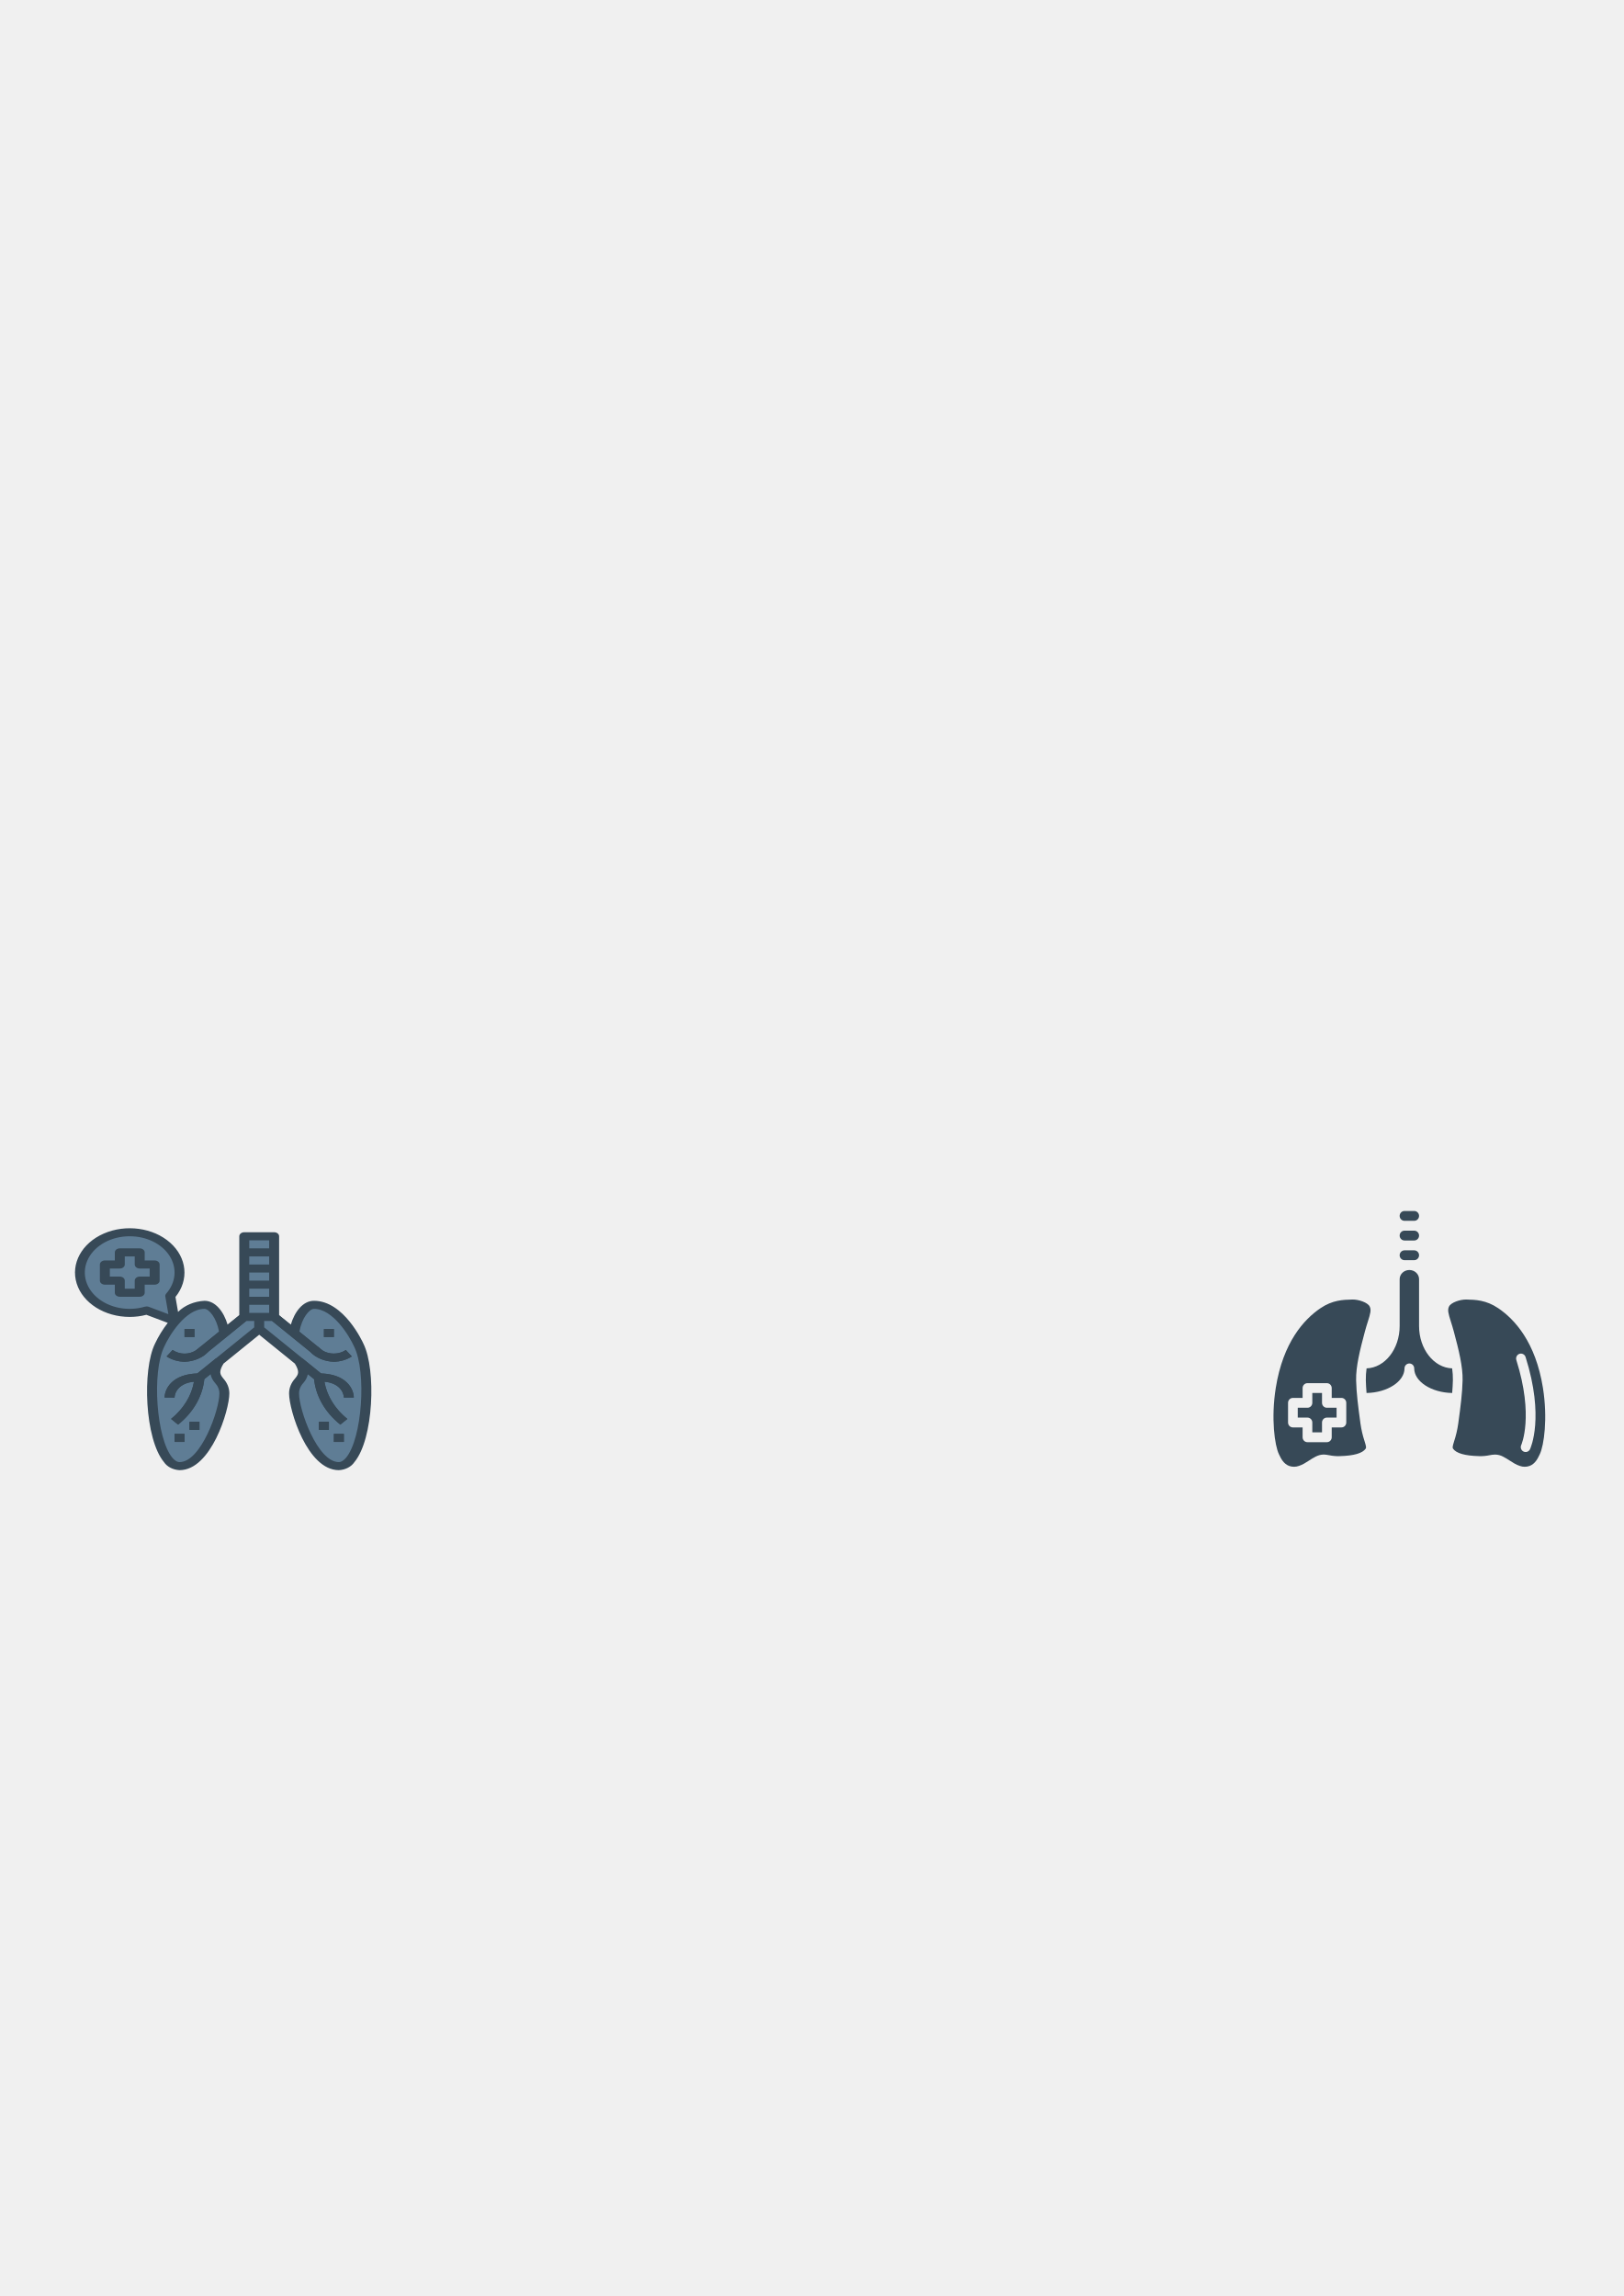
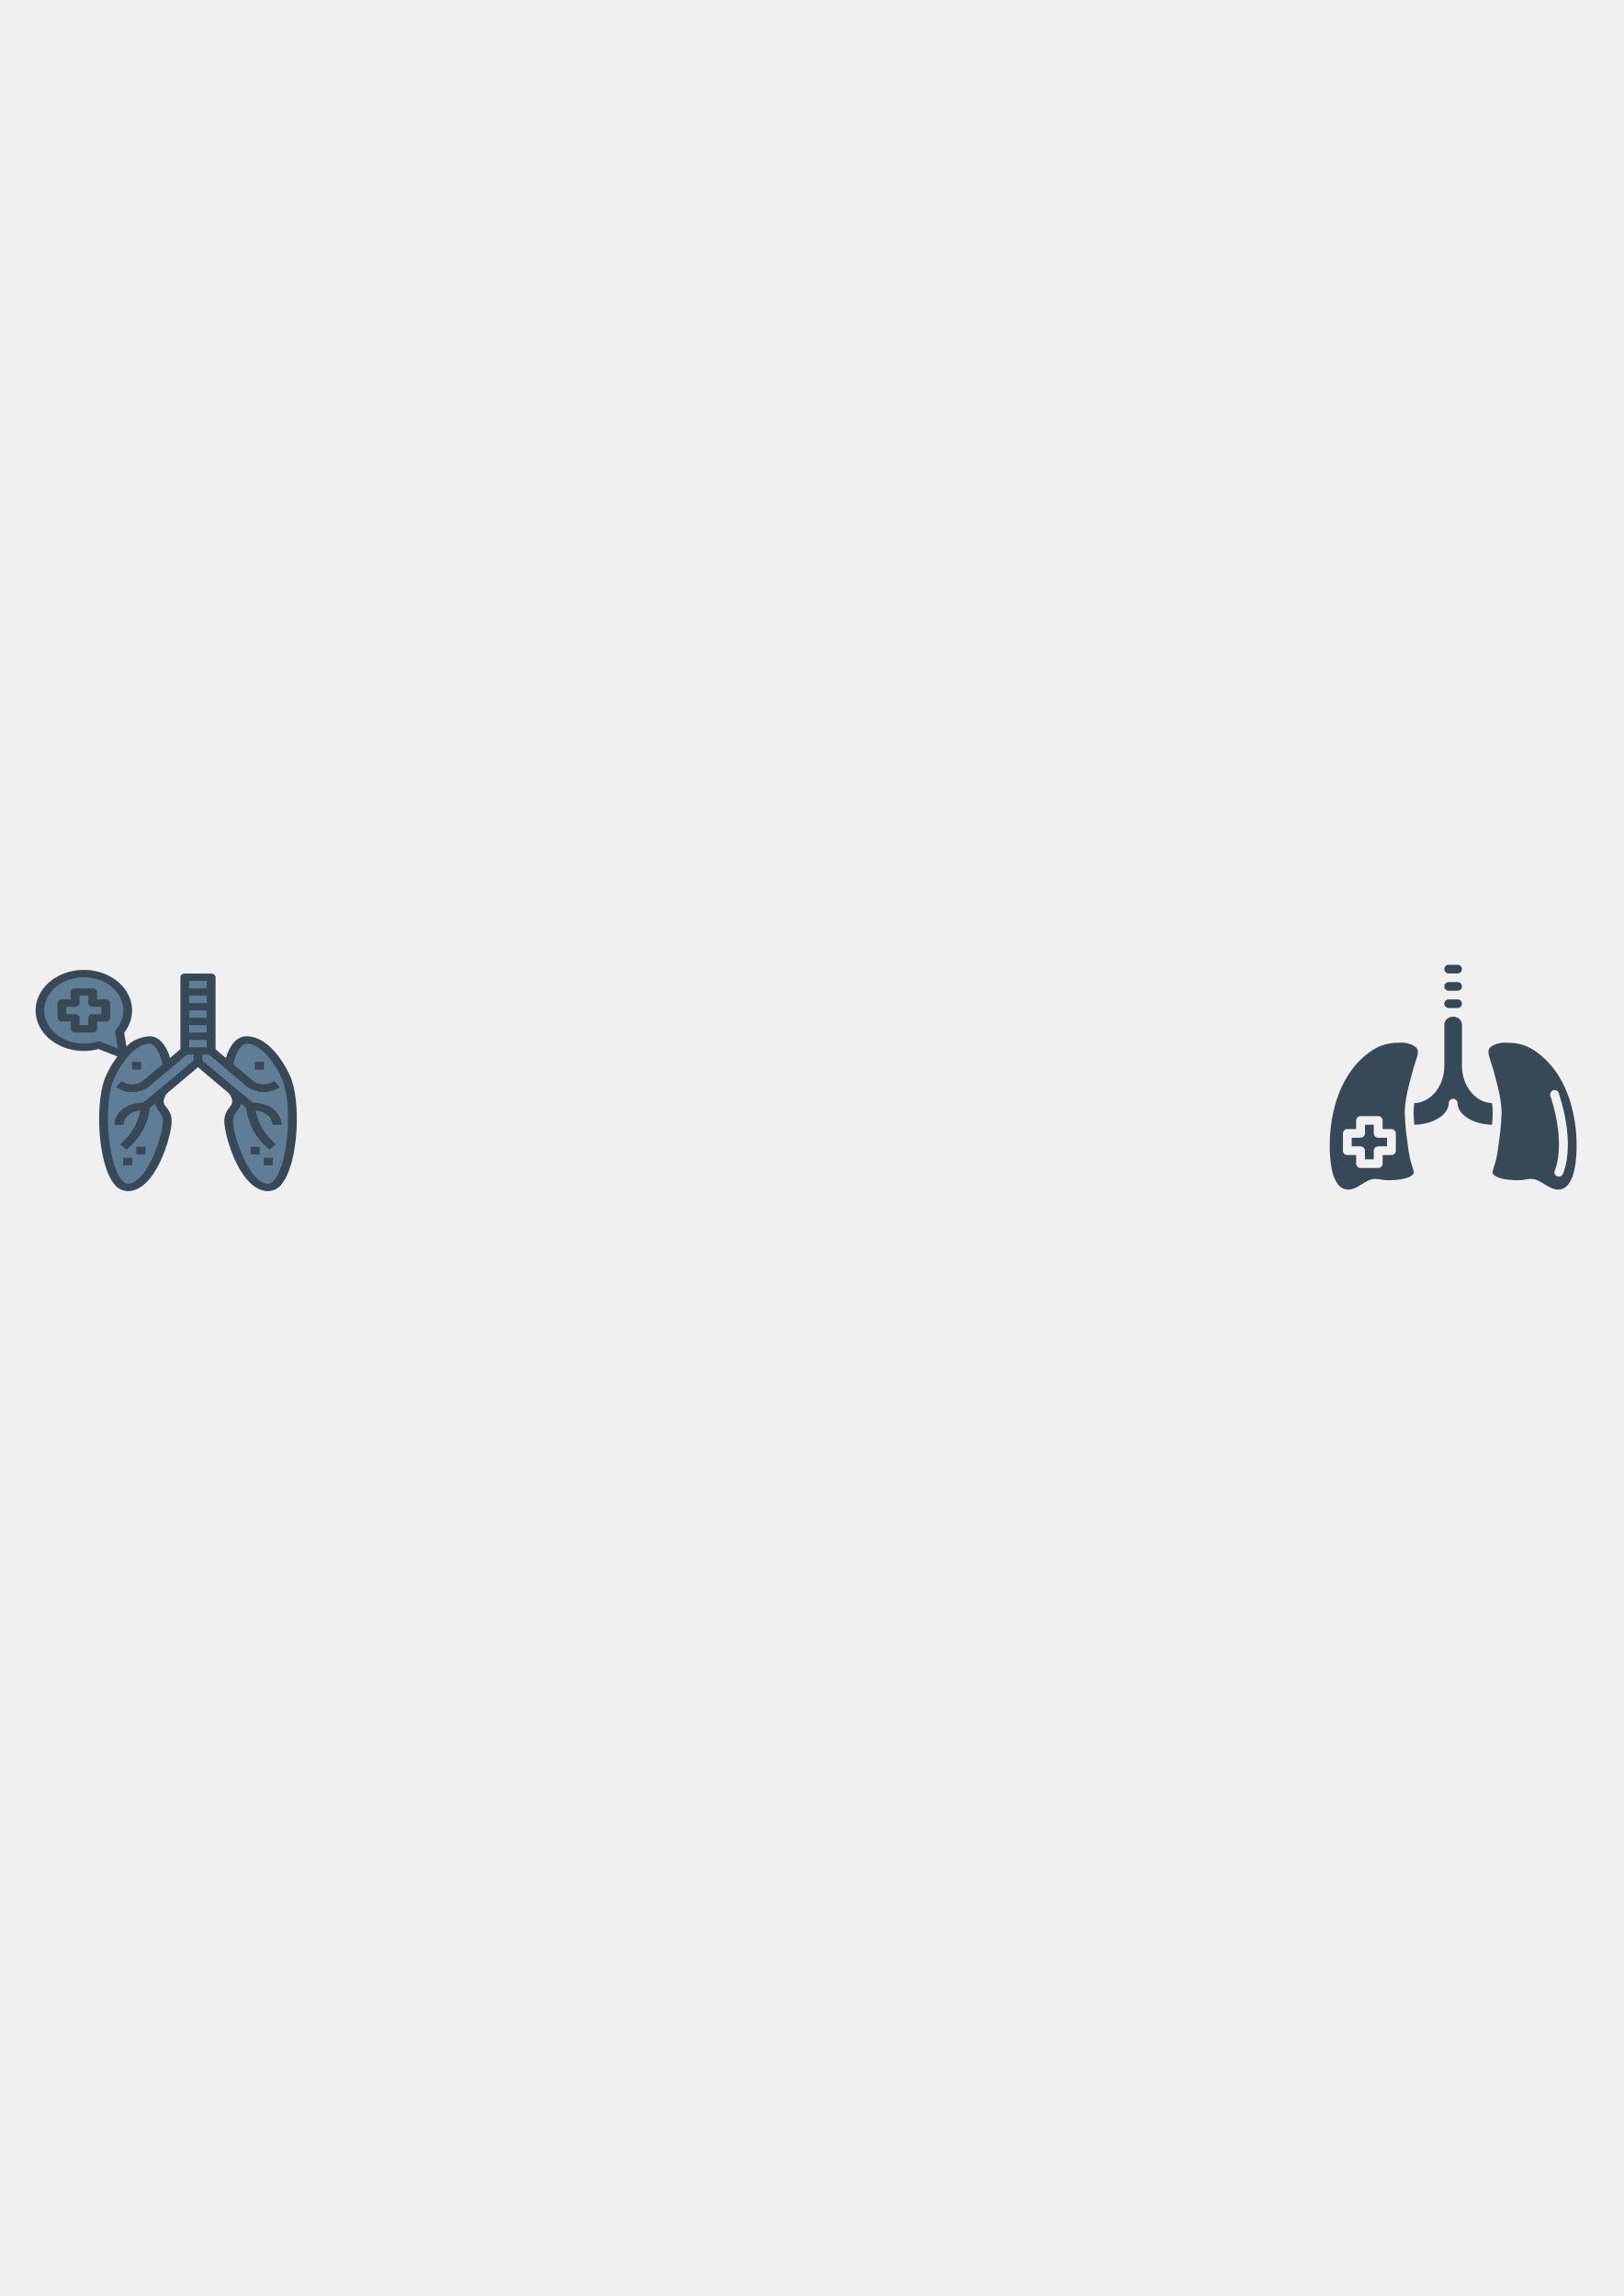
- <svg xmlns="http://www.w3.org/2000/svg" id="svg8" version="1.1" viewBox="0 0 210 297" height="297mm" width="210mm">
+ <svg xmlns="http://www.w3.org/2000/svg" width="210mm" height="297mm" viewBox="0 0 210 297" version="1.1" id="svg8">
  <defs id="defs2" />
  <g id="layer1">
-     <g transform="matrix(0.6439231,0,0,0.5216395,8.410864,157.8314)" id="Blue">
-       <path id="path10" style="fill:#5f7d95" data-old_color="#fff" class="active-path" data-original="#FFF" fill="#fff" d="m 21.134,18.8 a 10.045,10.045 0 1 0 -4.742,3.6 L 22,25 Z" />
-       <path id="path12" data-old_color="#7cb8eb" style="fill:#5f7d95" class="" data-original="#7CB8EB" fill="#7cb8eb" d="M 18,11 H 15 V 8 h -4 v 3 H 8 v 4 h 3 v 3 h 4 v -3 h 3 z" />
-       <path id="path14" data-old_color="#cdeef6" style="fill:#5f7d95" class="" data-original="#CDEEF6" fill="#cdeef6" d="m 36,4 h 6 v 4 h -6 z" />
-       <path id="path16" data-old_color="#cdeef6" style="fill:#5f7d95" class="" data-original="#CDEEF6" fill="#cdeef6" d="m 36,8 h 6 v 4 h -6 z" />
-       <path id="path18" data-old_color="#cdeef6" style="fill:#5f7d95" class="" data-original="#CDEEF6" fill="#cdeef6" d="m 36,12 h 6 v 4 h -6 z" />
-       <path id="path20" data-old_color="#cdeef6" style="fill:#5f7d95" class="" data-original="#CDEEF6" fill="#cdeef6" d="m 36,16 h 6 v 4 h -6 z" />
-       <path id="path22" data-old_color="#cdeef6" style="fill:#5f7d95" class="" data-original="#CDEEF6" fill="#cdeef6" d="m 36,20 h 6 v 4 h -6 z" />
-       <path id="path24" data-old_color="#7cb8eb" style="fill:#5f7d95" class="" data-original="#7CB8EB" fill="#7cb8eb" d="m 39,27 v -3 h -3 l -4,4 c -0.425,-3.735 -2.139,-7 -4,-7 -5.384,0 -9,10 -9,10 -3.077,7.692 -1.384,30 4,30 5.384,0 9,-14.154 9,-18 0,-3.846 -3.308,-3.385 -1,-8 z" />
-       <g id="g42" fill="#4f83d1">
-         <path id="path26" data-old_color="#4F83D1" style="fill:#374957" class="" data-original="#4F83D1" transform="matrix(0.707,-0.707,0.707,0.707,-10.926,30.621)" d="m 25.136,27.5 h 12.728 v 2 H 25.136 Z" />
-         <path id="path28" data-old_color="#4F83D1" style="fill:#374957" class="" data-original="#4F83D1" transform="matrix(0.707,-0.707,0.707,0.707,-17.669,31.343)" d="m 26.172,36 h 5.657 v 2 h -5.657 z" />
-         <path id="path30" data-old_color="#4F83D1" style="fill:#374957" class="" data-original="#4F83D1" d="M 22,44.006 20,44 c 0,-2.075 1.463,-6 7,-6 v 2 c -4.808,0 -4.994,3.6 -5,4.006 z" />
-         <path id="path32" data-old_color="#4F83D1" style="fill:#374957" class="" data-original="#4F83D1" d="M 22.707,50.707 21.293,49.293 A 16.107,16.107 0 0 0 26,39 h 2 a 17.831,17.831 0 0 1 -5.293,11.707 z" />
-         <path id="path34" data-old_color="#4F83D1" style="fill:#374957" class="" data-original="#4F83D1" d="M 24.02,35.124 A 5.979,5.979 0 0 1 20.4,33.8 l 1.2,-1.6 c 3.165,2.373 5.5,-0.67 5.6,-0.8 l 1.6,1.2 a 6.284,6.284 0 0 1 -4.78,2.524 z" />
-         <path id="path36" data-old_color="#4F83D1" style="fill:#374957" class="" data-original="#4F83D1" d="m 24,27 h 2 v 2 h -2 z" />
-         <path id="path38" data-old_color="#4F83D1" style="fill:#374957" class="" data-original="#4F83D1" d="m 22,53 h 2 v 2 h -2 z" />
-         <path id="path40" data-old_color="#4F83D1" style="fill:#374957" class="" data-original="#4F83D1" d="m 25,50 h 2 v 2 h -2 z" />
+     <g id="Blue" transform="matrix(0.5675919,0,0,0.4770857,3.4695,124.5016)">
+       <path d="m 21.134,18.8 a 10.045,10.045 0 1 0 -4.742,3.6 L 22,25 Z" fill="#fff" data-original="#FFF" class="active-path" data-old_color="#fff" style="fill:#5f7d95" id="path10" />
+       <path d="M 18,11 H 15 V 8 h -4 v 3 H 8 v 4 h 3 v 3 h 4 v -3 h 3 z" fill="#7cb8eb" data-original="#7CB8EB" class="" style="fill:#5f7d95" data-old_color="#7cb8eb" id="path12" />
+       <path d="m 36,4 h 6 v 4 h -6 z" fill="#cdeef6" data-original="#CDEEF6" class="" style="fill:#5f7d95" data-old_color="#cdeef6" id="path14" />
+       <path d="m 36,8 h 6 v 4 h -6 z" fill="#cdeef6" data-original="#CDEEF6" class="" style="fill:#5f7d95" data-old_color="#cdeef6" id="path16" />
+       <path d="m 36,12 h 6 v 4 h -6 z" fill="#cdeef6" data-original="#CDEEF6" class="" style="fill:#5f7d95" data-old_color="#cdeef6" id="path18" />
+       <path d="m 36,16 h 6 v 4 h -6 z" fill="#cdeef6" data-original="#CDEEF6" class="" style="fill:#5f7d95" data-old_color="#cdeef6" id="path20" />
+       <path d="m 36,20 h 6 v 4 h -6 z" fill="#cdeef6" data-original="#CDEEF6" class="" style="fill:#5f7d95" data-old_color="#cdeef6" id="path22" />
+       <path d="m 39,27 v -3 h -3 l -4,4 c -0.425,-3.735 -2.139,-7 -4,-7 -5.384,0 -9,10 -9,10 -3.077,7.692 -1.384,30 4,30 5.384,0 9,-14.154 9,-18 0,-3.846 -3.308,-3.385 -1,-8 z" fill="#7cb8eb" data-original="#7CB8EB" class="" style="fill:#5f7d95" data-old_color="#7cb8eb" id="path24" />
+       <g fill="#4f83d1" id="g42">
+         <path d="m 25.136,27.5 h 12.728 v 2 H 25.136 Z" transform="matrix(0.707,-0.707,0.707,0.707,-10.926,30.621)" data-original="#4F83D1" class="" style="fill:#374957" data-old_color="#4F83D1" id="path26" />
+         <path d="m 26.172,36 h 5.657 v 2 h -5.657 z" transform="matrix(0.707,-0.707,0.707,0.707,-17.669,31.343)" data-original="#4F83D1" class="" style="fill:#374957" data-old_color="#4F83D1" id="path28" />
+         <path d="M 22,44.006 20,44 c 0,-2.075 1.463,-6 7,-6 v 2 c -4.808,0 -4.994,3.6 -5,4.006 z" data-original="#4F83D1" class="" style="fill:#374957" data-old_color="#4F83D1" id="path30" />
+         <path d="M 22.707,50.707 21.293,49.293 A 16.107,16.107 0 0 0 26,39 h 2 a 17.831,17.831 0 0 1 -5.293,11.707 z" data-original="#4F83D1" class="" style="fill:#374957" data-old_color="#4F83D1" id="path32" />
+         <path d="M 24.02,35.124 A 5.979,5.979 0 0 1 20.4,33.8 l 1.2,-1.6 c 3.165,2.373 5.5,-0.67 5.6,-0.8 l 1.6,1.2 a 6.284,6.284 0 0 1 -4.78,2.524 z" data-original="#4F83D1" class="" style="fill:#374957" data-old_color="#4F83D1" id="path34" />
+         <path d="m 24,27 h 2 v 2 h -2 z" data-original="#4F83D1" class="" style="fill:#374957" data-old_color="#4F83D1" id="path36" />
+         <path d="m 22,53 h 2 v 2 h -2 z" data-original="#4F83D1" class="" style="fill:#374957" data-old_color="#4F83D1" id="path38" />
+         <path d="m 25,50 h 2 v 2 h -2 z" data-original="#4F83D1" class="" style="fill:#374957" data-old_color="#4F83D1" id="path40" />
      </g>
-       <path id="path44" data-old_color="#7cb8eb" style="fill:#5f7d95" class="" data-original="#7CB8EB" fill="#7cb8eb" d="m 39,27 v -3 h 3 l 4,4 c 0.425,-3.735 2.139,-7 4,-7 5.385,0 9,10 9,10 3.077,7.692 1.385,30 -4,30 -5.385,0 -9,-14.154 -9,-18 0,-3.846 3.308,-3.385 1,-8 z" />
-       <g id="g78" fill="#4f83d1">
-         <path id="path46" data-old_color="#4F83D1" style="fill:#374957" class="" data-original="#4F83D1" transform="matrix(0.707,-0.707,0.707,0.707,-6.533,41.228)" d="m 45.5,22.136 h 2 v 12.728 h -2 z" />
-         <path id="path48" data-old_color="#4F83D1" style="fill:#374957" class="" data-original="#4F83D1" transform="matrix(0.707,-0.707,0.707,0.707,-11.811,45.485)" d="m 48,34.172 h 2 v 5.657 h -2 z" />
-         <path id="path50" data-old_color="#4F83D1" style="fill:#374957" class="" data-original="#4F83D1" d="m 58,44 h -2 c -0.005,-0.4 -0.191,-4 -5,-4 v -2 c 5.537,0 7,3.925 7,6 z" />
-         <path id="path52" data-old_color="#4F83D1" style="fill:#374957" class="" data-original="#4F83D1" d="M 55.293,50.707 A 17.831,17.831 0 0 1 50,39 h 1 1 a 16.119,16.119 0 0 0 4.707,10.3 z" />
-         <path id="path54" data-old_color="#4F83D1" style="fill:#374957" class="" data-original="#4F83D1" d="M 53.981,35.124 A 6.286,6.286 0 0 1 49.2,32.6 l 1.6,-1.2 a 3.849,3.849 0 0 0 5.6,0.8 l 1.2,1.6 a 5.976,5.976 0 0 1 -3.619,1.324 z" />
-         <path id="path56" data-old_color="#4F83D1" style="fill:#374957" class="" data-original="#4F83D1" d="m 52,27 h 2 v 2 h -2 z" />
-         <path id="path58" data-old_color="#4F83D1" style="fill:#374957" class="" data-original="#4F83D1" d="m 54,53 h 2 v 2 h -2 z" />
-         <path id="path60" data-old_color="#4F83D1" style="fill:#374957" class="" data-original="#4F83D1" d="m 51,50 h 2 v 2 h -2 z" />
-         <path id="path62" data-old_color="#4F83D1" style="fill:#374957" class="" data-original="#4F83D1" d="m 8,16 h 2 v 2 a 1,1 0 0 0 1,1 h 4 a 1,1 0 0 0 1,-1 v -2 h 2 a 1,1 0 0 0 1,-1 V 11 A 1,1 0 0 0 18,10 H 16 V 8 A 1,1 0 0 0 15,7 h -4 a 1,1 0 0 0 -1,1 v 2 H 8 a 1,1 0 0 0 -1,1 v 4 a 1,1 0 0 0 1,1 z m 1,-4 h 2 a 1,1 0 0 0 1,-1 V 9 h 2 v 2 a 1,1 0 0 0 1,1 h 2 v 2 h -2 a 1,1 0 0 0 -1,1 v 2 H 12 V 15 A 1,1 0 0 0 11,14 H 9 Z" />
-         <path id="path64" data-old_color="#4F83D1" style="fill:#374957" class="" data-original="#4F83D1" d="m 13,24 a 10.9,10.9 0 0 0 3.334,-0.527 l 4.3,2 a 29.264,29.264 0 0 0 -2.565,5.158 c -2.591,6.477 -2.06,23.664 1.81,29.381 A 3.818,3.818 0 0 0 23,62 c 6.36,0 10,-14.932 10,-19 a 6.22,6.22 0 0 0 -1.2,-3.724 c -0.624,-0.974 -1.006,-1.57 0.022,-3.686 L 39,28.414 46.176,35.59 c 1.029,2.116 0.646,2.712 0.022,3.686 A 6.22,6.22 0 0 0 45,43 c 0,4.068 3.641,19 10,19 a 3.814,3.814 0 0 0 3.117,-1.99 c 3.871,-5.717 4.4,-22.9 1.824,-29.35 C 59.783,30.225 56.018,20 50,20 c -2.239,0 -3.9,2.75 -4.653,5.932 L 43,23.586 V 4 A 1,1 0 0 0 42,3 h -6 a 1,1 0 0 0 -1,1 v 19.586 l -2.347,2.347 C 31.9,22.75 30.239,20 28,20 a 7.469,7.469 0 0 0 -5.3,2.76 L 22.181,19.049 A 10.994,10.994 0 1 0 13,24 Z m 36.27,8.683 A 6.254,6.254 0 0 0 53.981,35.124 5.976,5.976 0 0 0 57.6,33.8 l -1.2,-1.6 a 3.611,3.611 0 0 1 -4.731,0.055 l -4.6,-4.6 C 47.57,24.2 49.1,22 50,22 c 3.834,0 7.118,6.743 8.071,9.372 2.541,6.35 1.578,22.809 -1.609,27.516 C 56.118,59.4 55.586,60 55,60 50.69,60 47,47.042 47,43 a 4.273,4.273 0 0 1 0.882,-2.645 5.135,5.135 0 0 0 0.892,-2.167 l 1.244,1.244 a 18.043,18.043 0 0 0 5.275,11.275 l 1.414,-1.414 A 16.384,16.384 0 0 1 52.1,40.079 4.07,4.07 0 0 1 56,44 h 2 c 0,-2.018 -1.4,-5.776 -6.566,-5.981 L 40,26.586 V 25 h 1.586 z M 37,5 h 4 v 2 h -4 z m 0,4 h 4 v 2 h -4 z m 0,4 h 4 v 2 h -4 z m 0,4 h 4 v 2 h -4 z m 0,4 h 4 v 2 h -4 z m -9,1 c 0.9,0 2.43,2.2 2.933,5.653 l -4.576,4.576 A 3.627,3.627 0 0 1 21.6,32.2 l -1.2,1.6 a 5.979,5.979 0 0 0 3.62,1.324 6.256,6.256 0 0 0 4.711,-2.441 L 36.414,25 H 38 v 1.586 L 26.567,38.019 C 21.4,38.224 20,41.982 20,44 l 2,0.006 a 4.072,4.072 0 0 1 3.9,-3.927 16.377,16.377 0 0 1 -4.607,9.214 l 1.414,1.414 a 18.037,18.037 0 0 0 5.275,-11.275 l 1.244,-1.244 A 5.137,5.137 0 0 0 30.119,40.355 4.279,4.279 0 0 1 31,43 c 0,4.042 -3.69,17 -8,17 -0.585,0 -1.118,-0.6 -1.461,-1.112 C 18.351,54.18 17.388,37.722 19.939,31.34 20.88,28.742 24.158,22 28,22 Z M 13,4 a 8.989,8.989 0 0 1 7.32,14.221 1,1 0 0 0 -0.176,0.72 l 0.612,4.379 -3.943,-1.83 a 1.015,1.015 0 0 0 -0.421,-0.093 0.994,0.994 0 0 0 -0.34,0.06 A 9,9 0 1 1 13,4 Z" />
-         <path id="path66" data-old_color="#4F83D1" style="fill:#374957" class="" data-original="#4F83D1" d="m 24,27 h 2 v 2 h -2 z" />
-         <path id="path68" data-old_color="#4F83D1" style="fill:#374957" class="" data-original="#4F83D1" d="m 22,53 h 2 v 2 h -2 z" />
-         <path id="path70" data-old_color="#4F83D1" style="fill:#374957" class="" data-original="#4F83D1" d="m 25,50 h 2 v 2 h -2 z" />
-         <path id="path72" data-old_color="#4F83D1" style="fill:#374957" class="" data-original="#4F83D1" d="m 52,27 h 2 v 2 h -2 z" />
-         <path id="path74" data-old_color="#4F83D1" style="fill:#374957" class="" data-original="#4F83D1" d="m 54,53 h 2 v 2 h -2 z" />
-         <path id="path76" data-old_color="#4F83D1" style="fill:#374957" class="" data-original="#4F83D1" d="m 51,50 h 2 v 2 h -2 z" />
+       <path d="m 39,27 v -3 h 3 l 4,4 c 0.425,-3.735 2.139,-7 4,-7 5.385,0 9,10 9,10 3.077,7.692 1.385,30 -4,30 -5.385,0 -9,-14.154 -9,-18 0,-3.846 3.308,-3.385 1,-8 z" fill="#7cb8eb" data-original="#7CB8EB" class="" style="fill:#5f7d95" data-old_color="#7cb8eb" id="path44" />
+       <g fill="#4f83d1" id="g78">
+         <path d="m 45.5,22.136 h 2 v 12.728 h -2 z" transform="matrix(0.707,-0.707,0.707,0.707,-6.533,41.228)" data-original="#4F83D1" class="" style="fill:#374957" data-old_color="#4F83D1" id="path46" />
+         <path d="m 48,34.172 h 2 v 5.657 h -2 z" transform="matrix(0.707,-0.707,0.707,0.707,-11.811,45.485)" data-original="#4F83D1" class="" style="fill:#374957" data-old_color="#4F83D1" id="path48" />
+         <path d="m 58,44 h -2 c -0.005,-0.4 -0.191,-4 -5,-4 v -2 c 5.537,0 7,3.925 7,6 z" data-original="#4F83D1" class="" style="fill:#374957" data-old_color="#4F83D1" id="path50" />
+         <path d="M 55.293,50.707 A 17.831,17.831 0 0 1 50,39 h 1 1 a 16.119,16.119 0 0 0 4.707,10.3 z" data-original="#4F83D1" class="" style="fill:#374957" data-old_color="#4F83D1" id="path52" />
+         <path d="M 53.981,35.124 A 6.286,6.286 0 0 1 49.2,32.6 l 1.6,-1.2 a 3.849,3.849 0 0 0 5.6,0.8 l 1.2,1.6 a 5.976,5.976 0 0 1 -3.619,1.324 z" data-original="#4F83D1" class="" style="fill:#374957" data-old_color="#4F83D1" id="path54" />
+         <path d="m 52,27 h 2 v 2 h -2 z" data-original="#4F83D1" class="" style="fill:#374957" data-old_color="#4F83D1" id="path56" />
+         <path d="m 54,53 h 2 v 2 h -2 z" data-original="#4F83D1" class="" style="fill:#374957" data-old_color="#4F83D1" id="path58" />
+         <path d="m 51,50 h 2 v 2 h -2 z" data-original="#4F83D1" class="" style="fill:#374957" data-old_color="#4F83D1" id="path60" />
+         <path d="m 8,16 h 2 v 2 a 1,1 0 0 0 1,1 h 4 a 1,1 0 0 0 1,-1 v -2 h 2 a 1,1 0 0 0 1,-1 V 11 A 1,1 0 0 0 18,10 H 16 V 8 A 1,1 0 0 0 15,7 h -4 a 1,1 0 0 0 -1,1 v 2 H 8 a 1,1 0 0 0 -1,1 v 4 a 1,1 0 0 0 1,1 z m 1,-4 h 2 a 1,1 0 0 0 1,-1 V 9 h 2 v 2 a 1,1 0 0 0 1,1 h 2 v 2 h -2 a 1,1 0 0 0 -1,1 v 2 H 12 V 15 A 1,1 0 0 0 11,14 H 9 Z" data-original="#4F83D1" class="" style="fill:#374957" data-old_color="#4F83D1" id="path62" />
+         <path d="m 13,24 a 10.9,10.9 0 0 0 3.334,-0.527 l 4.3,2 a 29.264,29.264 0 0 0 -2.565,5.158 c -2.591,6.477 -2.06,23.664 1.81,29.381 A 3.818,3.818 0 0 0 23,62 c 6.36,0 10,-14.932 10,-19 a 6.22,6.22 0 0 0 -1.2,-3.724 c -0.624,-0.974 -1.006,-1.57 0.022,-3.686 L 39,28.414 46.176,35.59 c 1.029,2.116 0.646,2.712 0.022,3.686 A 6.22,6.22 0 0 0 45,43 c 0,4.068 3.641,19 10,19 a 3.814,3.814 0 0 0 3.117,-1.99 c 3.871,-5.717 4.4,-22.9 1.824,-29.35 C 59.783,30.225 56.018,20 50,20 c -2.239,0 -3.9,2.75 -4.653,5.932 L 43,23.586 V 4 A 1,1 0 0 0 42,3 h -6 a 1,1 0 0 0 -1,1 v 19.586 l -2.347,2.347 C 31.9,22.75 30.239,20 28,20 a 7.469,7.469 0 0 0 -5.3,2.76 L 22.181,19.049 A 10.994,10.994 0 1 0 13,24 Z m 36.27,8.683 A 6.254,6.254 0 0 0 53.981,35.124 5.976,5.976 0 0 0 57.6,33.8 l -1.2,-1.6 a 3.611,3.611 0 0 1 -4.731,0.055 l -4.6,-4.6 C 47.57,24.2 49.1,22 50,22 c 3.834,0 7.118,6.743 8.071,9.372 2.541,6.35 1.578,22.809 -1.609,27.516 C 56.118,59.4 55.586,60 55,60 50.69,60 47,47.042 47,43 a 4.273,4.273 0 0 1 0.882,-2.645 5.135,5.135 0 0 0 0.892,-2.167 l 1.244,1.244 a 18.043,18.043 0 0 0 5.275,11.275 l 1.414,-1.414 A 16.384,16.384 0 0 1 52.1,40.079 4.07,4.07 0 0 1 56,44 h 2 c 0,-2.018 -1.4,-5.776 -6.566,-5.981 L 40,26.586 V 25 h 1.586 z M 37,5 h 4 v 2 h -4 z m 0,4 h 4 v 2 h -4 z m 0,4 h 4 v 2 h -4 z m 0,4 h 4 v 2 h -4 z m 0,4 h 4 v 2 h -4 z m -9,1 c 0.9,0 2.43,2.2 2.933,5.653 l -4.576,4.576 A 3.627,3.627 0 0 1 21.6,32.2 l -1.2,1.6 a 5.979,5.979 0 0 0 3.62,1.324 6.256,6.256 0 0 0 4.711,-2.441 L 36.414,25 H 38 v 1.586 L 26.567,38.019 C 21.4,38.224 20,41.982 20,44 l 2,0.006 a 4.072,4.072 0 0 1 3.9,-3.927 16.377,16.377 0 0 1 -4.607,9.214 l 1.414,1.414 a 18.037,18.037 0 0 0 5.275,-11.275 l 1.244,-1.244 A 5.137,5.137 0 0 0 30.119,40.355 4.279,4.279 0 0 1 31,43 c 0,4.042 -3.69,17 -8,17 -0.585,0 -1.118,-0.6 -1.461,-1.112 C 18.351,54.18 17.388,37.722 19.939,31.34 20.88,28.742 24.158,22 28,22 Z M 13,4 a 8.989,8.989 0 0 1 7.32,14.221 1,1 0 0 0 -0.176,0.72 l 0.612,4.379 -3.943,-1.83 a 1.015,1.015 0 0 0 -0.421,-0.093 0.994,0.994 0 0 0 -0.34,0.06 A 9,9 0 1 1 13,4 Z" data-original="#4F83D1" class="" style="fill:#374957" data-old_color="#4F83D1" id="path64" />
+         <path d="m 24,27 h 2 v 2 h -2 z" data-original="#4F83D1" class="" style="fill:#374957" data-old_color="#4F83D1" id="path66" />
+         <path d="m 22,53 h 2 v 2 h -2 z" data-original="#4F83D1" class="" style="fill:#374957" data-old_color="#4F83D1" id="path68" />
+         <path d="m 25,50 h 2 v 2 h -2 z" data-original="#4F83D1" class="" style="fill:#374957" data-old_color="#4F83D1" id="path70" />
+         <path d="m 52,27 h 2 v 2 h -2 z" data-original="#4F83D1" class="" style="fill:#374957" data-old_color="#4F83D1" id="path72" />
+         <path d="m 54,53 h 2 v 2 h -2 z" data-original="#4F83D1" class="" style="fill:#374957" data-old_color="#4F83D1" id="path74" />
+         <path d="m 51,50 h 2 v 2 h -2 z" data-original="#4F83D1" class="" style="fill:#374957" data-old_color="#4F83D1" id="path76" />
      </g>
    </g>
-     <g transform="matrix(0.07844905,0,0,0.07954327,162.195,152.8282)" id="g177">
-       <path d="m 264,80 h -16 a 8,8 0 0 0 0,16 h 16 a 8,8 0 0 0 0,-16 z" data-original="#000000" class="active-path" data-old_color="#000000" fill="#374957" id="path163" />
-       <path d="m 264,112 h -16 a 8,8 0 0 0 0,16 h 16 a 8,8 0 0 0 0,-16 z" data-original="#000000" class="active-path" data-old_color="#000000" fill="#374957" id="path165" />
-       <path d="M 112,360 V 344 H 96 v 16 a 8,8 0 0 1 -8,8 H 72 v 16 h 16 a 8,8 0 0 1 8,8 v 16 h 16 v -16 a 8,8 0 0 1 8,-8 h 16 v -16 h -16 a 8,8 0 0 1 -8,-8 z" data-original="#000000" class="active-path" data-old_color="#000000" fill="#374957" id="path167" />
-       <path d="m 175.431,393.918 c -4.008,-28.808 -6.674,-49.278 -7.2,-70.507 -0.545,-22.145 6.256,-49.165 14.527,-79.629 1.621,-5.971 3.287,-11.166 4.758,-15.75 4.219,-13.155 5.961,-19.209 3,-24.835 -3.4,-6.48 -18.322,-11.4 -28.356,-11.19 -15.33,0.35 -32.7,0.748 -52.735,14.123 -26.925,17.985 -61.569,55.045 -73.633,129.46 -8.1,49.948 -1.725,93.874 5.132,107.833 0.2,0.4 0.411,0.847 0.638,1.319 2.606,5.426 6.967,14.508 16.284,17.89 A 24.107,24.107 0 0 0 73.9,462.58 l 0.1,-0.033 c 6.218,-2.032 11.015,-5.109 16.094,-8.367 a 117.394,117.394 0 0 1 11.323,-6.657 c 9.4,-4.68 15.793,-3.519 22.563,-2.292 a 72.982,72.982 0 0 0 16.416,1.457 l 0.822,-0.021 c 23.137,-0.575 37.507,-4.627 42.707,-12.043 1.217,-1.736 0.946,-3.583 -1.809,-12.352 a 162.982,162.982 0 0 1 -6.685,-28.354 z M 152,392 a 8,8 0 0 1 -8,8 h -16 v 16 a 8,8 0 0 1 -8,8 H 88 a 8,8 0 0 1 -8,-8 V 400 H 64 a 8,8 0 0 1 -8,-8 v -32 a 8,8 0 0 1 8,-8 h 16 v -16 a 8,8 0 0 1 8,-8 h 32 a 8,8 0 0 1 8,8 v 16 h 16 a 8,8 0 0 1 8,8 z" data-original="#000000" class="active-path" data-old_color="#000000" fill="#374957" id="path169" />
-       <path d="m 402.571,206.13 c -20.03,-13.375 -37.405,-13.773 -52.735,-14.123 -10.026,-0.2 -24.951,4.709 -28.356,11.189 -2.956,5.627 -1.214,11.681 3,24.836 1.471,4.584 3.137,9.779 4.758,15.75 8.271,30.464 15.072,57.484 14.527,79.629 -0.526,21.229 -3.192,41.7 -7.2,70.507 a 162.982,162.982 0 0 1 -6.689,28.354 c -2.755,8.769 -3.026,10.616 -1.809,12.352 5.2,7.416 19.57,11.468 42.707,12.043 l 0.822,0.021 a 73.05,73.05 0 0 0 16.416,-1.457 50.713,50.713 0 0 1 9.211,-1.09 29.018,29.018 0 0 1 13.352,3.382 117.394,117.394 0 0 1 11.325,6.657 c 5.079,3.258 9.876,6.335 16.094,8.367 l 0.1,0.033 a 24.084,24.084 0 0 0 16.059,0.051 c 9.316,-3.381 13.677,-12.463 16.283,-17.889 0.227,-0.472 0.44,-0.914 0.638,-1.319 6.857,-13.959 13.23,-57.885 5.132,-107.833 C 464.144,261.175 429.505,224.115 402.571,206.13 Z M 454.9,435.467 a 8,8 0 0 1 -14.42,-6.934 c 0.2,-0.42 21.115,-46.941 -8.1,-138.092 a 8,8 0 1 1 15.236,-4.882 C 479,383.468 455.9,433.39 454.9,435.467 Z" data-original="#000000" class="active-path" data-old_color="#000000" fill="#374957" id="path171" />
-       <path d="M 326.521,303.954 C 296.321,302.982 272,272.454 272,235.048 V 158.857 C 272,150.665 264.822,144 256,144 c -8.822,0 -16,6.665 -16,14.857 v 76.191 c 0,37.41 -24.325,67.934 -54.521,68.906 a 121.188,121.188 0 0 0 -1.252,19.063 c 0.173,6.986 0.578,13.823 1.2,20.96 C 219.489,343.482 248,325.384 248,304 a 8,8 0 0 1 16,0 c 0,21.384 28.511,39.482 62.574,39.977 0.621,-7.137 1.026,-13.974 1.2,-20.96 a 121.188,121.188 0 0 0 -1.253,-19.063 z" data-original="#000000" class="active-path" data-old_color="#000000" fill="#374957" id="path173" />
-       <path d="m 264,48 h -16 a 8,8 0 0 0 0,16 h 16 a 8,8 0 0 0 0,-16 z" data-original="#000000" class="active-path" data-old_color="#000000" fill="#374957" id="path175" />
+     <g id="g177" transform="matrix(0.07129004,0,0,0.06990576,169.6929,121.4458)">
+       <path id="path163" fill="#374957" data-old_color="#000000" class="active-path" data-original="#000000" d="m 264,80 h -16 a 8,8 0 0 0 0,16 h 16 a 8,8 0 0 0 0,-16 z" />
+       <path id="path165" fill="#374957" data-old_color="#000000" class="active-path" data-original="#000000" d="m 264,112 h -16 a 8,8 0 0 0 0,16 h 16 a 8,8 0 0 0 0,-16 z" />
+       <path id="path167" fill="#374957" data-old_color="#000000" class="active-path" data-original="#000000" d="M 112,360 V 344 H 96 v 16 a 8,8 0 0 1 -8,8 H 72 v 16 h 16 a 8,8 0 0 1 8,8 v 16 h 16 v -16 a 8,8 0 0 1 8,-8 h 16 v -16 h -16 a 8,8 0 0 1 -8,-8 z" />
+       <path id="path169" fill="#374957" data-old_color="#000000" class="active-path" data-original="#000000" d="m 175.431,393.918 c -4.008,-28.808 -6.674,-49.278 -7.2,-70.507 -0.545,-22.145 6.256,-49.165 14.527,-79.629 1.621,-5.971 3.287,-11.166 4.758,-15.75 4.219,-13.155 5.961,-19.209 3,-24.835 -3.4,-6.48 -18.322,-11.4 -28.356,-11.19 -15.33,0.35 -32.7,0.748 -52.735,14.123 -26.925,17.985 -61.569,55.045 -73.633,129.46 -8.1,49.948 -1.725,93.874 5.132,107.833 0.2,0.4 0.411,0.847 0.638,1.319 2.606,5.426 6.967,14.508 16.284,17.89 A 24.107,24.107 0 0 0 73.9,462.58 l 0.1,-0.033 c 6.218,-2.032 11.015,-5.109 16.094,-8.367 a 117.394,117.394 0 0 1 11.323,-6.657 c 9.4,-4.68 15.793,-3.519 22.563,-2.292 a 72.982,72.982 0 0 0 16.416,1.457 l 0.822,-0.021 c 23.137,-0.575 37.507,-4.627 42.707,-12.043 1.217,-1.736 0.946,-3.583 -1.809,-12.352 a 162.982,162.982 0 0 1 -6.685,-28.354 z M 152,392 a 8,8 0 0 1 -8,8 h -16 v 16 a 8,8 0 0 1 -8,8 H 88 a 8,8 0 0 1 -8,-8 V 400 H 64 a 8,8 0 0 1 -8,-8 v -32 a 8,8 0 0 1 8,-8 h 16 v -16 a 8,8 0 0 1 8,-8 h 32 a 8,8 0 0 1 8,8 v 16 h 16 a 8,8 0 0 1 8,8 z" />
+       <path id="path171" fill="#374957" data-old_color="#000000" class="active-path" data-original="#000000" d="m 402.571,206.13 c -20.03,-13.375 -37.405,-13.773 -52.735,-14.123 -10.026,-0.2 -24.951,4.709 -28.356,11.189 -2.956,5.627 -1.214,11.681 3,24.836 1.471,4.584 3.137,9.779 4.758,15.75 8.271,30.464 15.072,57.484 14.527,79.629 -0.526,21.229 -3.192,41.7 -7.2,70.507 a 162.982,162.982 0 0 1 -6.689,28.354 c -2.755,8.769 -3.026,10.616 -1.809,12.352 5.2,7.416 19.57,11.468 42.707,12.043 l 0.822,0.021 a 73.05,73.05 0 0 0 16.416,-1.457 50.713,50.713 0 0 1 9.211,-1.09 29.018,29.018 0 0 1 13.352,3.382 117.394,117.394 0 0 1 11.325,6.657 c 5.079,3.258 9.876,6.335 16.094,8.367 l 0.1,0.033 a 24.084,24.084 0 0 0 16.059,0.051 c 9.316,-3.381 13.677,-12.463 16.283,-17.889 0.227,-0.472 0.44,-0.914 0.638,-1.319 6.857,-13.959 13.23,-57.885 5.132,-107.833 C 464.144,261.175 429.505,224.115 402.571,206.13 Z M 454.9,435.467 a 8,8 0 0 1 -14.42,-6.934 c 0.2,-0.42 21.115,-46.941 -8.1,-138.092 a 8,8 0 1 1 15.236,-4.882 C 479,383.468 455.9,433.39 454.9,435.467 Z" />
+       <path id="path173" fill="#374957" data-old_color="#000000" class="active-path" data-original="#000000" d="M 326.521,303.954 C 296.321,302.982 272,272.454 272,235.048 V 158.857 C 272,150.665 264.822,144 256,144 c -8.822,0 -16,6.665 -16,14.857 v 76.191 c 0,37.41 -24.325,67.934 -54.521,68.906 a 121.188,121.188 0 0 0 -1.252,19.063 c 0.173,6.986 0.578,13.823 1.2,20.96 C 219.489,343.482 248,325.384 248,304 a 8,8 0 0 1 16,0 c 0,21.384 28.511,39.482 62.574,39.977 0.621,-7.137 1.026,-13.974 1.2,-20.96 a 121.188,121.188 0 0 0 -1.253,-19.063 z" />
+       <path id="path175" fill="#374957" data-old_color="#000000" class="active-path" data-original="#000000" d="m 264,48 h -16 a 8,8 0 0 0 0,16 h 16 a 8,8 0 0 0 0,-16 z" />
    </g>
  </g>
</svg>
